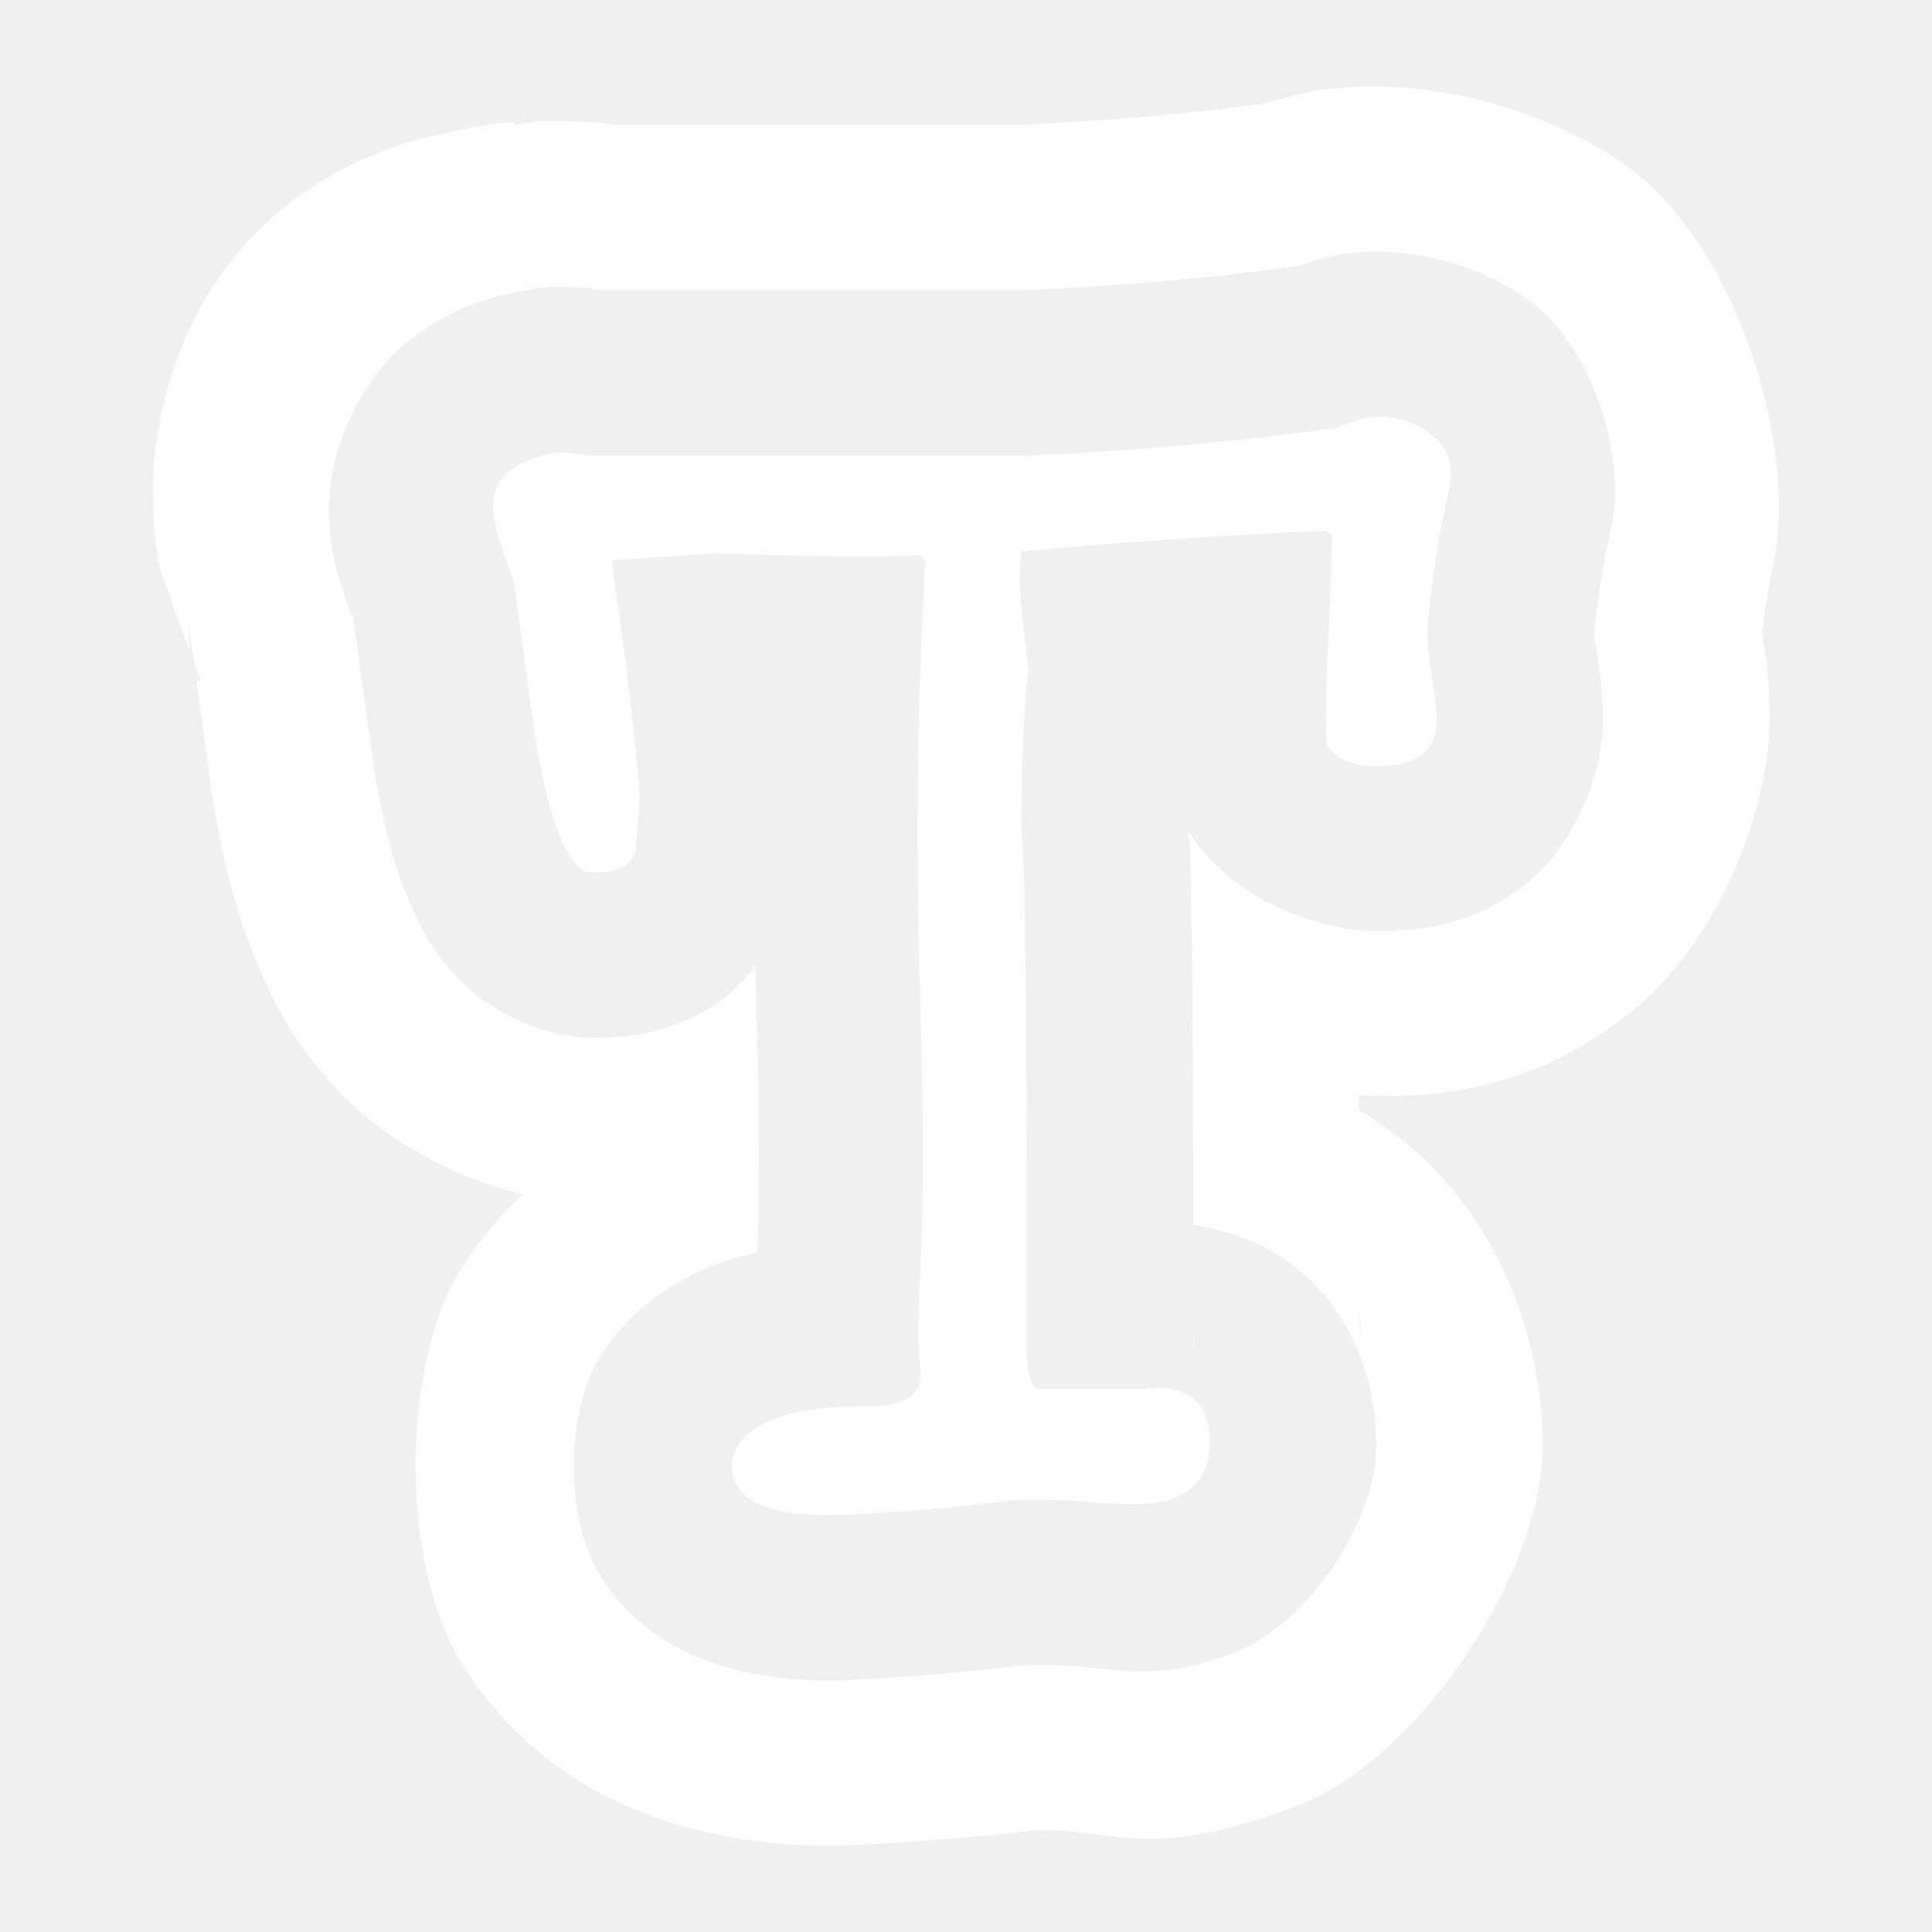
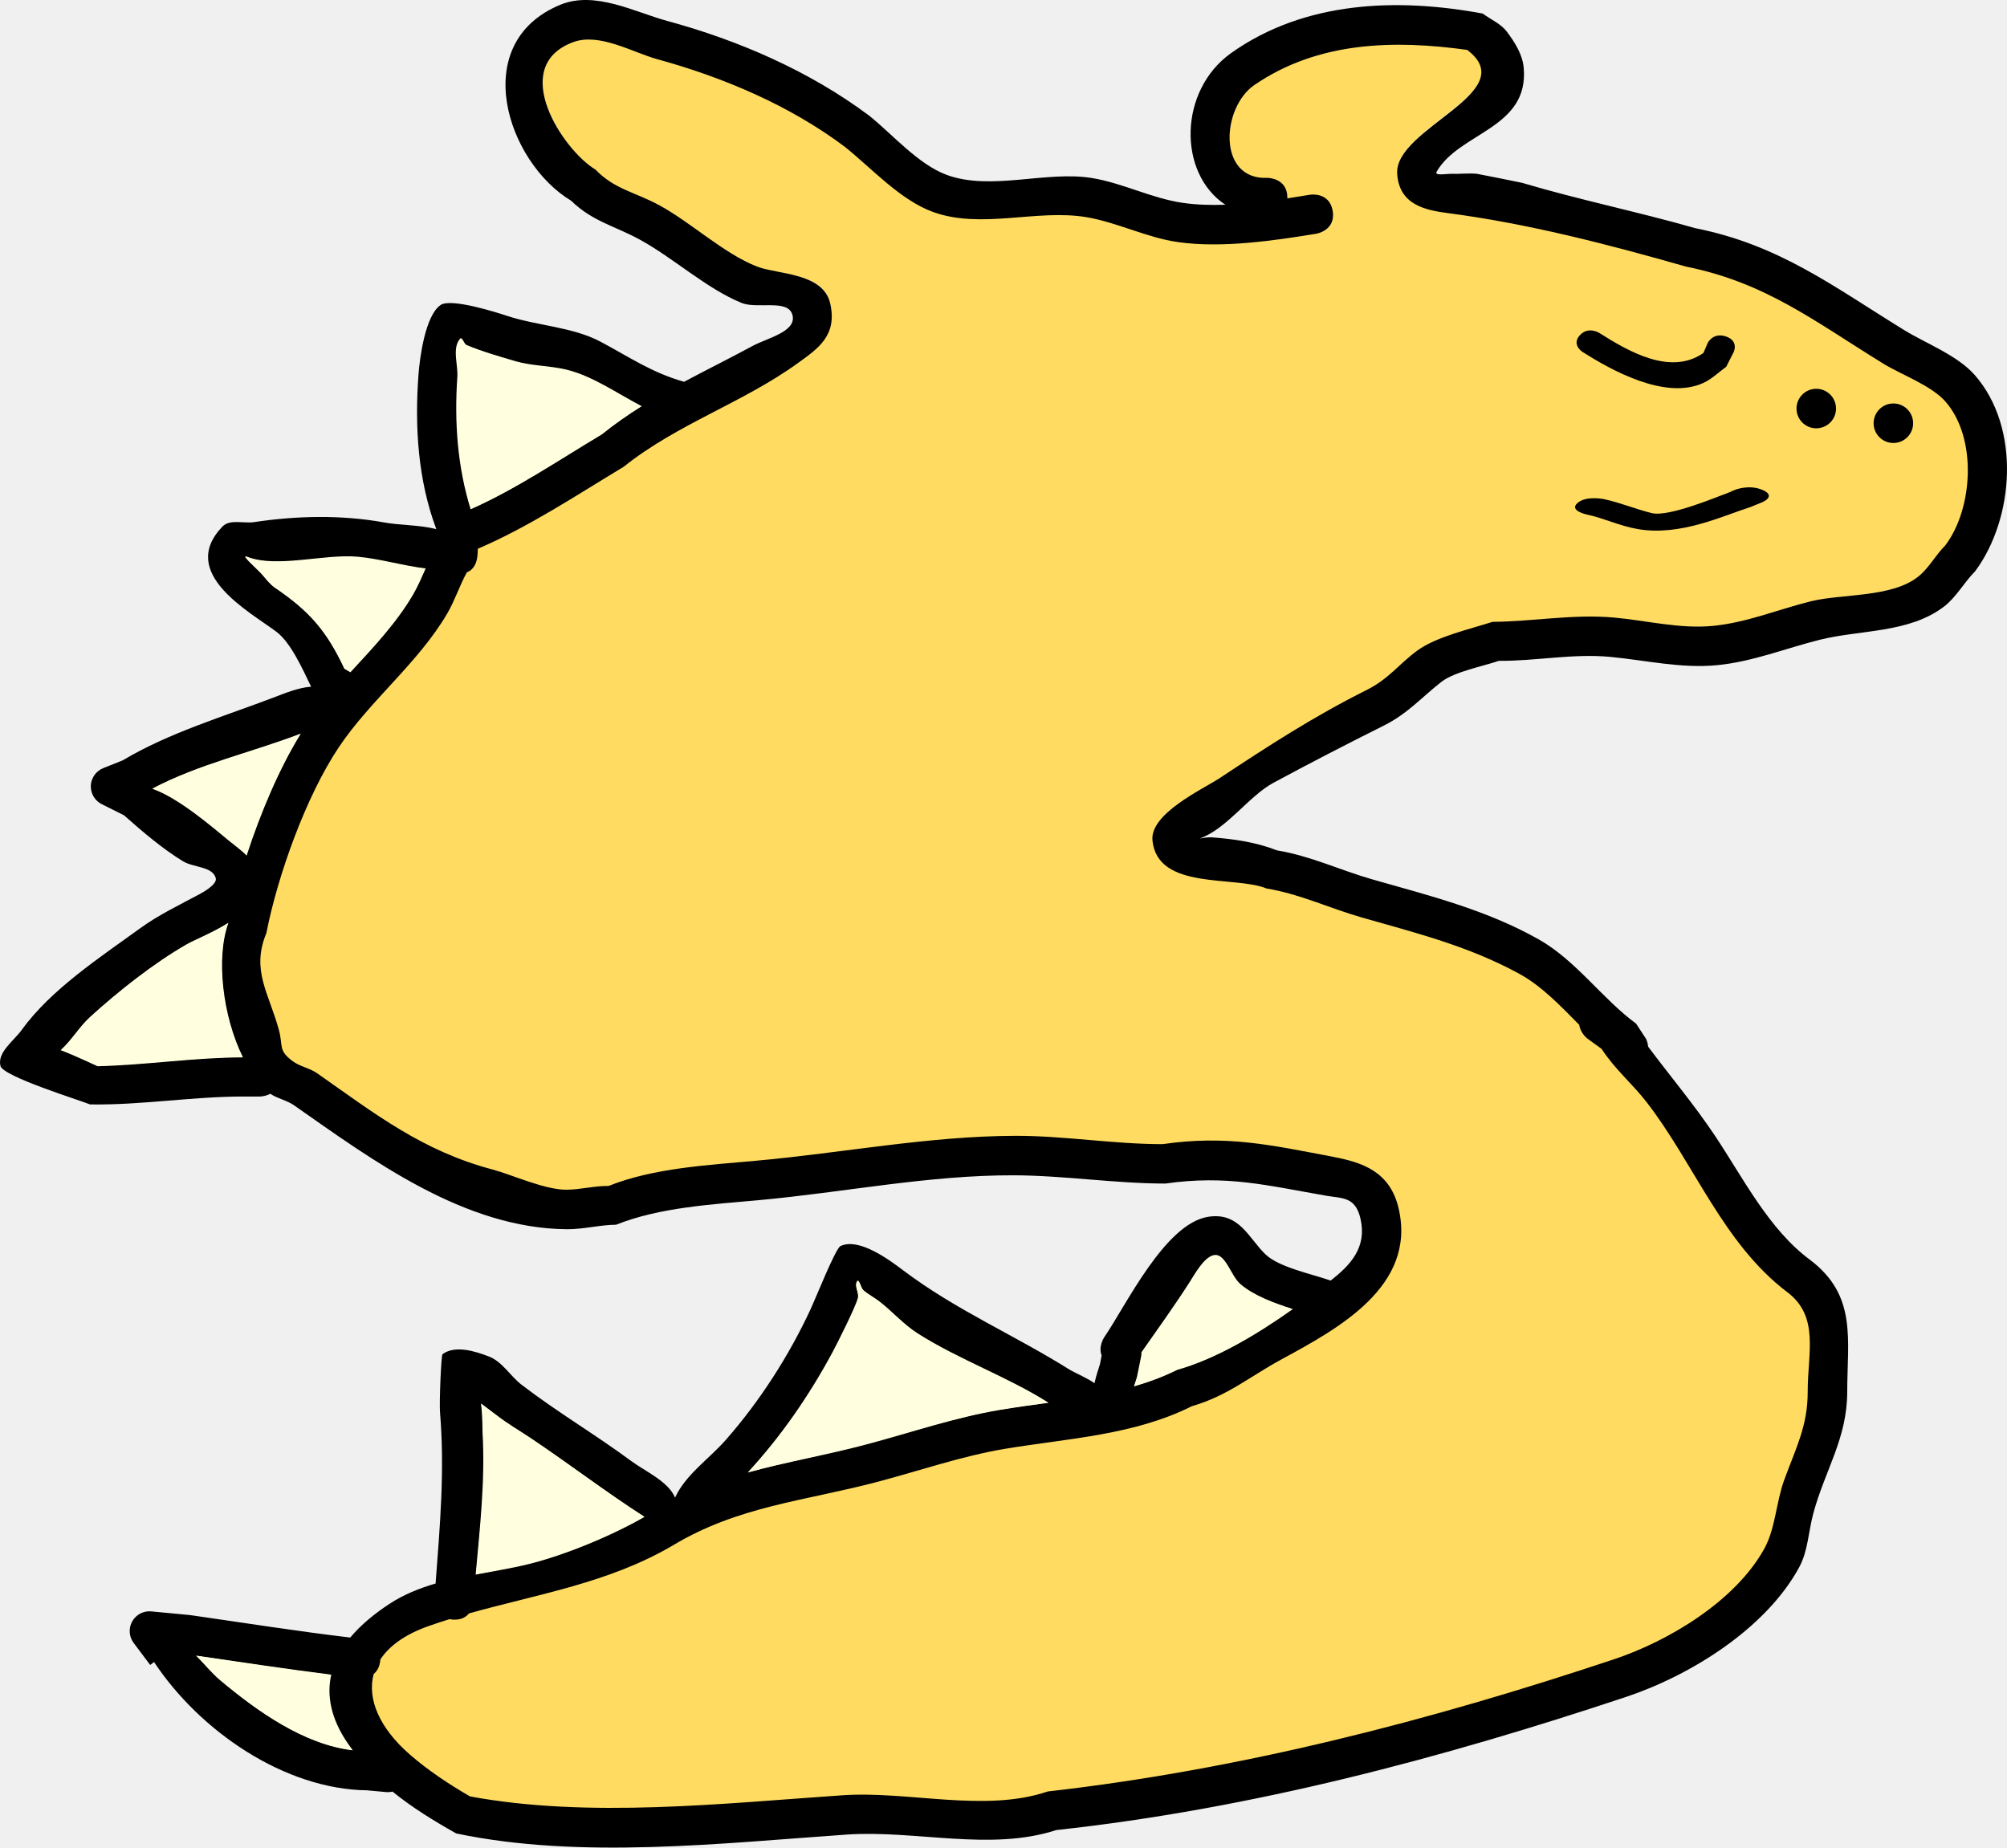
- <svg xmlns="http://www.w3.org/2000/svg" aria-hidden="true" viewBox="0 0 1024 1024" version="1.1" id="svg6">
-   <defs id="defs10" />
-   <path d="m 729.38,45.821 c -6.64,-0.061 -13.104,0.202 -19.327,0.794 l -13.105,1.25 -12.771,3.192 c -5.077,1.269 -10.305,2.617 -15.843,4.214 -40.932,5.202 -83.369,8.9 -127.471,10.895 H 326.052 c -5.726,-0.927 -12.097,-1.85 -28.342,-1.85 h -13.743 l -13.575,2.144 c 6.262,-0.989 3.89,-4.957 -42.147,5.833 -23.019,5.394 -65.804,19.719 -101.035,60.287 -0.764,0.88 -1.454,1.796 -2.196,2.688 l -0.128,0.01 0.018,0.127 c -33.35,40.184 -43.781,91.519 -43.781,122.631 0,44.304 6.317,48.776 9.04,57.648 2.723,8.872 4.815,14.392 6.612,19.189 2.66,7.107 3.355,8.891 3.845,10.077 -0.416,-4.125 -0.707,-9.584 -0.909,-15.86 l 1.342,9.848 c 0.533,3.911 1.068,7.703 1.602,11.6 l 1.218,3.658 2.296,5.579 c 0.466,1.133 -0.711,2.769 -2.19,0.373 2.747,20.027 5.496,40.063 8.244,59.758 l 0.484,3.47 0.622,3.447 c 5.332,29.528 10.332,55.329 25.713,89.936 7.69,17.303 17.434,37.948 42.215,63.437 19.166,19.714 54.05,43.099 95.804,52.711 -11.436,10.789 -22.303,23.469 -31.898,38.547 l -0.709,1.114 -0.693,1.124 c -31.195,50.693 -32.634,157.958 3.436,212.064 38.574,57.861 92.493,77.421 127.716,85.427 35.225,8.005 62.063,7.647 88.748,6.165 h 0.091 l 0.091,-0.01 c 31.246,-1.769 59.223,-4.115 85.256,-7.287 7.249,-0.086 12.733,0.093 14.069,0.226 l 0.784,0.078 0.786,0.072 c 31.141,2.831 55.945,12.316 121.259,-12.805 l 3.081,-1.185 3.037,-1.3 c 60.437,-25.902 125.57,-120.359 125.57,-189.647 0,-41.383 -14.375,-110.694 -71.113,-158.473 -8.575,-7.221 -17.369,-13.287 -26.239,-18.557 -0.01,-2.78 -0.026,-5.222 -0.038,-7.925 3.848,0.3 7.555,0.489 10.986,0.489 32.801,0 79.974,-3.796 129.969,-42.029 49.996,-38.231 76.615,-110.974 76.615,-157.159 0,-23.643 -1.894,-33.891 -3.942,-46.702 1.687,-13.587 3.668,-26.054 6.009,-36.3 l -0.359,1.541 C 953.298,242.732 923.488,134.247 864.702,89.957 826.443,61.394 774.039,46.232 729.381,45.821 Z m 0.401,87.553 c 28.14,0.144 59.604,9.59 82.817,27.554 33.381,25.866 49.483,84.306 41.159,119.267 l 0.18,-0.771 c -3.805,16.651 -6.813,35.594 -8.955,56.479 0.047,0.779 0.126,2.356 0.58,4.931 l 0.197,1.112 0.167,1.116 c 2.102,14.02 3.741,22.999 3.741,38.877 0,27.099 -14.618,66.475 -42.235,87.594 -27.616,21.118 -55.132,24.019 -76.771,24.019 -29.411,0 -76.828,-14.951 -100.626,-52.606 1.274,16.333 1.295,32.855 1.682,61.614 0.471,35.052 0.701,82.847 0.701,143.776 v 2.959 c 18.764,2.575 38.938,9.499 57.122,24.812 31.295,26.355 39.946,65.094 39.946,91.486 0,41.424 -35.802,93.427 -72.492,109.152 l -1.517,0.651 -1.543,0.592 c -36.663,14.101 -56.153,9.668 -81.892,7.329 l -0.393,-0.036 -0.392,-0.04 c -6.612,-0.662 -16.838,-0.958 -29.446,-0.57 -24.534,3.114 -51.918,5.547 -83.542,7.336 l -0.045,0.002 -0.046,0.002 c -21.663,1.203 -41.784,1.036 -64.48,-4.123 -22.696,-5.158 -53.123,-16.902 -74.26,-48.606 -20.5,-30.751 -19.78,-88.236 -1.718,-117.588 l 0.346,-0.563 0.355,-0.558 c 19.273,-30.284 48.228,-44.934 71.958,-52.085 3.653,-1.101 7.211,-1.853 10.796,-2.706 1.393,-28.857 1.463,-72.165 -0.26,-128.476 l -0.004,-0.106 -0.002,-0.107 c -0.223,-7.913 -0.27,-15.396 -0.439,-23.177 -7.143,9.066 -15.278,16.913 -23.892,22.081 -25.055,15.033 -45.41,15.945 -61.928,15.945 -30.582,0 -57.488,-16.557 -71.226,-30.688 -13.738,-14.132 -19.9,-26.534 -24.978,-37.96 -10.156,-22.85 -14.892,-44.072 -19.56,-69.93 l -0.311,-1.722 -0.241,-1.736 c -3.711,-26.593 -7.422,-53.492 -11.132,-80.698 l -0.57,-4.187 c 0.056,1.388 0.062,3.482 0.136,4.493 -0.116,-0.354 -0.096,-0.626 -0.243,-0.982 l -1.148,-2.788 -0.955,-2.861 c -5.083,-15.248 -10.042,-27.648 -10.042,-52.655 0,-29.89 17.274,-67.224 41,-86.579 23.725,-19.355 47.084,-25.273 68.049,-28.582 l 6.786,-1.073 h 6.872 c 11.58,0 15.582,0.942 21.631,1.806 0.351,0.05 0.328,0.017 0.639,0.044 h 223.205 c 49.913,-2.213 98.058,-6.492 144.561,-12.661 6.161,-2.122 11.796,-3.592 17.676,-5.062 l 6.385,-1.596 6.551,-0.624 c 3.92,-0.373 7.948,-0.547 12.048,-0.527 z M 457.269,657.597 c -0.438,0.046 -0.703,0.058 -1.267,0.163 0.425,-0.004 0.841,-0.026 1.267,-0.028 z m 263.348,36.704 c 1.362,10.159 0,16.465 0,19.416 z m -88.197,13.355 v 6.165 c 0,1.013 1.261,-0.825 0,-6.165 z" style="color:#000000;fill:#ffffff;stroke-width:1.017;-inkscape-stroke:none" id="path2" />
-   <path fill="#fff" d="m 767.88,260.018 q -7.396,32.354 -11.097,70.26 -0.919,10.166 1.851,25.883 2.776,18.487 2.776,25.883 0,24.033 -31.435,24.033 -20.338,0 -26.809,-12.01 -0.925,-20.338 0.925,-55.468 1.851,-41.607 1.851,-55.468 -0.931,0 -2.776,-1.851 -85.977,3.695 -161.783,11.091 -1.844,12.023 0,29.584 l 3.701,33.286 q -3.701,28.653 -3.701,85.046 2.776,24.033 2.776,206.153 v 67.49 q 0,15.711 4.62,22.182 h 57.318 q 35.13,-4.62 35.13,29.584 0,20.338 -19.412,28.659 -12.016,4.62 -42.526,1.851 -18.487,-1.851 -43.451,-0.931 -34.205,4.626 -83.202,7.402 -49.922,2.77 -61.013,-13.867 -7.396,-11.097 0,-23.114 12.942,-20.338 67.484,-20.338 28.659,0 28.659,-15.711 0,-8.321 -0.925,-15.718 0,-23.114 0.931,-40.675 2.77,-49.928 0,-140.52 -3.701,-131.279 2.77,-235.738 l -2.776,-2.776 q -28.659,1.851 -107.234,-0.925 -3.701,0 -56.393,3.701 12.942,88.741 14.792,126.647 l -1.851,24.964 q -0.932,13.867 -23.114,13.867 -17.562,0 -29.584,-66.565 -5.546,-39.744 -11.091,-80.426 0,-6.471 -6.471,-22.188 -5.546,-16.643 -5.546,-24.964 0,-23.107 35.13,-28.653 2.77,0 9.24,0.925 6.471,0.925 9.247,0.925 h 229.267 q 85.052,-3.701 164.552,-14.792 5.552,-2.776 16.643,-5.552 19.412,-1.844 33.286,9.253 13.861,10.166 9.24,29.578 z" style="fill:#ffffff;stroke-width:6.21" id="path4" />
+ <svg xmlns="http://www.w3.org/2000/svg" version="1.1" width="918.89" height="845.922" viewBox="0,0,918.89,845.922">
+   <g transform="translate(219.4449,242.9612)">
+     <g stroke="none" stroke-miterlimit="10">
+       <g>
+         <path d="M-3.855,17.656c2.521,-2.319 2.891,-5.82 2.9,-9.509c23.415,-10.047 44.81,-24.326 66.824,-37.587c24.602,-19.681 54.734,-29.366 79.878,-47.567c9.076,-6.57 18.081,-12.486 14.825,-27.183c-3.166,-14.294 -23.837,-12.786 -33.288,-16.473c-15.161,-5.916 -30.14,-20.164 -44.757,-28.104c-11.164,-6.064 -20.391,-7.213 -29.155,-16.295c-15.033,-9.02 -40.487,-47.798 -10.496,-58.886c11.926,-4.409 27.35,4.77 38.37,7.792c30.213,8.287 60.775,21.147 86.062,40.161c12.201,9.762 25.354,24.368 40.413,29.811c22.151,8.006 47.686,-1.481 70.287,2.359c14.214,2.415 27.573,9.371 41.961,11.413c19.882,2.822 43.701,-0.608 63.408,-3.842c0,0 8.751,-0.91 7.264,-9.834c-1.487,-8.924 -10.402,-7.434 -10.402,-7.434c-3.322,0.563 -6.784,1.138 -10.347,1.681c0.003,-0.115 0.005,-0.231 0.005,-0.349c0,-9.048 -9.038,-9.046 -9.038,-9.046c-23.16,1.074 -20.987,-32.765 -5.991,-43.065c29.232,-20.079 64.213,-20.731 97.54,-16.092c25.693,19.388 -33.421,35.764 -32.064,56.701c0.93,14.352 13.122,16.701 23.355,18.04c36.471,4.773 73.254,14.318 108.954,24.518c36.615,7.351 59.091,25.222 90.457,44.522c7.925,4.876 21.946,9.955 28.429,17.367c14.683,16.789 12.595,49.223 -0.097,65.894c-4.416,4.416 -7.394,10.251 -12.251,14.177c-12.155,9.825 -35.516,8.06 -50.048,11.691c-14.843,3.708 -28.971,9.64 -44.325,11.189c-15.338,1.547 -30.583,-2.428 -45.671,-3.774c-18.647,-1.663 -36.971,1.87 -55.483,2.002c-10.051,3.259 -25.715,6.792 -34.422,13.155c-8.381,6.125 -13.076,13.017 -23.197,18.066c-24.3,12.122 -45.219,25.815 -67.37,40.464c-7.483,4.948 -31.556,15.574 -30.346,27.921c2.255,23.006 37.922,16.244 52.346,22.21c15.511,2.585 28.738,9.082 43.673,13.35c24.882,7.11 48.872,13.143 72.057,25.802c10.327,5.638 18.905,14.741 27.505,23.446c0.472,3.836 3.771,6.318 3.771,6.318l6.45,4.679c6.173,9.467 14.032,15.944 20.506,24.283c21.797,28.078 34.966,64.653 64.153,86.931c15.262,11.184 9.618,28.109 9.657,45.949c0.035,15.666 -5.56,25.978 -10.858,40.582c-3.534,9.74 -4.014,22.074 -8.96,31.082c-13.238,24.108 -43.919,42.488 -69.01,50.843c-84.109,28.053 -170.697,50.489 -259.393,60.556c-28.775,9.777 -63.732,-0.342 -93.952,1.719c-54.732,3.733 -116.306,10.558 -170.705,0.485c-9.753,-5.661 -19.105,-11.833 -27.64,-19.26c-23.968,-20.856 -24.304,-47.407 8.996,-59.169c37.214,-13.145 76.806,-16.446 111.617,-36.837c30.275,-18.28 60.699,-20.477 94.302,-29.388c19.039,-5.049 38.371,-11.77 57.877,-15.028c28.677,-4.789 58.851,-6.171 85.458,-19.517c16.317,-4.71 26.381,-13.487 40.886,-21.37c25.77,-14.005 61.965,-33.359 53.626,-69.137c-3.901,-16.737 -15.883,-20.559 -29.635,-23.171c-28.496,-5.412 -48.827,-9.955 -78.18,-5.715c-22.362,0.013 -45.353,-3.895 -67.573,-3.835c-39.739,0.107 -79.148,7.72 -118.92,11.31c-22.051,1.991 -46.952,3.304 -67.435,11.497c-6.417,-0.072 -12.761,1.655 -19.178,1.728c-10,0.115 -25.206,-6.948 -33.895,-9.245c-32.331,-8.551 -53.997,-25.655 -80.458,-44.185c-3.344,-2.341 -7.692,-3 -10.995,-5.398c-6.927,-5.029 -4.488,-6.999 -6.439,-14.285c-4.514,-16.86 -12.887,-27.38 -5.77,-44.5c5.11,-26.168 18.074,-62.525 33.065,-85.007c14.371,-21.553 36.456,-38.749 49.737,-61.396c3.532,-6.023 5.674,-12.847 9.046,-18.94c0.754,-0.277 1.456,-0.688 2.086,-1.268z" fill="#ffdc61" stroke-width="0.25" />
+         <path d="M570.766,-88.919c5.975,2.015 3.585,7.053 3.585,7.053l-3.469,6.867c-3.511,2.466 -6.51,5.572 -10.532,7.399c-17.548,7.974 -42.322,-6.044 -55.251,-14.219c0,0 -5.148,-3.256 -1.287,-7.597c3.861,-4.341 9.009,-1.085 9.009,-1.085c13.078,8.273 32.528,19.753 47.65,9.123l1.932,-4.519c0,0 2.39,-5.038 8.364,-3.023z" fill="#000000" stroke-width="0.5" />
+         <path d="M587.691,-18.561c6.267,2.821 -0.258,5.53 -0.258,5.53l-5.35,2.181c-13.053,4.231 -32.393,13.4 -51.465,10.166c-8.818,-1.495 -15.256,-4.933 -23.75,-6.745c0,0 -8.092,-1.749 -4.046,-5.247c4.046,-3.498 12.139,-1.749 12.139,-1.749c7.839,1.713 14.204,4.494 21.818,6.387c7.963,1.98 31.065,-7.972 34.448,-9.069l3.672,-1.565c0,0 6.525,-2.709 12.793,0.112z" fill="#000000" stroke-width="0.5" />
+         <path d="M-42.567,577.557l-8.836,-0.813c-37.584,-0.462 -76.388,-26.878 -97.502,-58.73l-1.775,1.331l-7.509,-10.012c-1.169,-1.524 -1.864,-3.432 -1.864,-5.502c0,-4.997 4.051,-9.048 9.048,-9.048c0.329,0 0.654,0.018 0.975,0.052l17.533,1.67l-0.004,0.046l0.216,-0.023c24.354,3.478 48.761,7.382 73.201,10.262c4.754,-5.686 10.987,-10.872 18.13,-15.53c6.376,-4.158 13.495,-7.022 20.944,-9.207c1.983,-26.395 4.244,-51.724 2.021,-78.386c-0.372,-4.468 0.526,-26.162 1.143,-26.612c5.737,-4.185 14.651,-1.485 21.275,1.074c6.133,2.369 9.701,8.9 14.913,12.907c16.078,12.364 33.837,22.826 50.185,34.919c6.529,4.83 16.829,9.22 20.117,16.738c4.84,-10.526 15.488,-17.612 23.133,-26.303c15.639,-17.778 29.006,-38.618 38.978,-60.083c2.201,-4.738 11.342,-27.684 13.591,-28.748c8.465,-4.007 22.286,6.247 28.654,11.055c24.339,18.377 50.985,29.629 76.533,45.69c2.75,1.572 8.143,3.846 11.128,6.051c0.628,-2.985 1.837,-6.713 2.508,-8.729l0.757,-3.978c-1.635,-4.231 1.211,-8.372 1.211,-8.372c9.922,-14.43 27.764,-52.061 47.62,-55.132c14.308,-2.213 18.496,9.857 26.208,17.224c6.194,5.918 20.649,8.79 29.806,11.982c9.163,-7.114 16.649,-15.195 13.694,-28.239c-2.319,-10.237 -8.274,-9.322 -15.514,-10.573c-27.562,-4.762 -45.566,-9.605 -73.857,-5.602c-23.043,-0.011 -46.442,-3.706 -69.325,-3.781c-38.958,-0.127 -77.634,7.797 -116.642,11.367c-21.515,1.969 -45.527,3.275 -65.489,11.26c-7.563,0.074 -15.033,2.126 -22.597,2.062c-46.941,-0.396 -88.935,-31.6 -124.908,-56.77c-3.276,-2.292 -7.547,-3.005 -10.814,-5.253c-2.344,1.265 -4.781,1.265 -4.781,1.265l-0,-0h-7.595c-23.611,0 -46.489,3.999 -70.172,3.613c-4.612,-1.916 -39.833,-12.75 -41.017,-17.633c-1.518,-6.258 6.091,-11.391 9.857,-16.614c13.221,-18.341 35.984,-33.256 54.221,-46.474c8.452,-6.126 17.973,-10.635 27.165,-15.582c0.966,-0.52 8.153,-4.369 7.343,-7.313c-1.484,-5.398 -10.151,-4.771 -14.938,-7.673c-9.081,-5.505 -18.312,-13.303 -27.067,-21.088l-10.021,-5.01c-3.06,-1.451 -5.177,-4.568 -5.177,-8.18c0,-3.884 2.447,-7.196 5.883,-8.479l8.794,-3.518c21.12,-12.634 46.502,-20.145 69.281,-28.839c4.718,-1.801 11.236,-4.49 16.905,-4.848c-4.083,-8.48 -9.374,-20.3 -15.968,-25.216c-12.525,-9.338 -45.094,-26.867 -24.622,-48.12c3.382,-3.511 9.664,-1.29 14.483,-2.02c19.418,-2.941 39.981,-3.38 59.338,0.117c7.956,1.437 16.288,1.095 24.089,3.096c-8.383,-22.293 -9.95,-46.867 -8.163,-70.785c0.575,-7.7 3.115,-27.141 10.18,-31.867c4.79,-3.204 25.681,3.442 30.252,4.96c13.977,4.642 30.049,5.013 43.057,11.946c13.286,7.081 23.338,14.104 38.104,18.283c10.42,-5.557 21.001,-10.792 31.318,-16.384c6.762,-3.665 20.068,-6.478 18.36,-13.978c-1.783,-7.835 -15.963,-2.74 -23.404,-5.772c-15.909,-6.482 -31.089,-20.497 -46.363,-28.867c-11.867,-6.503 -21.721,-8.306 -31.593,-17.888c-29.463,-17.678 -47.299,-72.203 -5.022,-89.718c15.907,-6.59 34.152,3.367 48.987,7.388c32.591,8.834 65.202,22.968 92.457,43.363c10.618,8.493 22.461,22.336 35.559,27.142c20.23,7.424 45.484,-2.016 66.482,1.429c14.128,2.318 27.402,9.326 41.622,11.372c6.11,0.879 12.687,1.084 19.41,0.852c-21.87,-14.501 -21.384,-52.388 2.675,-69.464c33.8,-23.99 76.378,-25.29 115.176,-18.066c3.661,2.739 8.221,4.572 10.982,8.217c3.68,4.858 7.225,10.478 7.775,16.548c2.53,27.958 -29.521,29.546 -39.862,47.642c-1.176,2.058 4.677,0.879 7.045,0.956c3.795,0.123 7.611,-0.353 11.392,0c0.536,0.05 20.12,3.964 20.673,4.128c26.209,7.807 52.905,13.224 79.299,20.765c38.482,7.665 62.878,26.489 95.661,46.665c10.002,6.156 24.365,11.511 32.341,20.624c21.12,24.129 18.058,65.666 0.116,89.834c-5.099,5.099 -8.583,11.85 -14.329,16.208c-16.041,12.169 -38.181,10.471 -56.829,15.137c-15.677,3.923 -30.57,9.991 -46.809,11.603c-16.614,1.649 -32.927,-2.283 -49.25,-3.797c-17.071,-1.584 -33.885,1.962 -50.823,1.826c-7.194,2.486 -20.271,4.936 -26.325,9.643c-8.768,6.816 -15.373,14.503 -26.166,19.911c-17.122,8.579 -34.09,17.29 -50.852,26.364c-11.043,5.978 -21.543,21.279 -33.65,25.425c1.985,-0.347 4.198,-0.639 5.426,-0.545c10.473,0.8 20.246,2.189 30.027,5.987c15.501,2.584 28.767,9.033 43.675,13.292c26.064,7.446 51.919,13.835 76.039,27.406c17.106,9.624 29.194,27.285 44.666,38.623l4.563,6.989c0,0 0.76,1.52 0.963,3.573c10.232,13.708 20.968,26.355 30.731,40.994c12.744,19.109 24.658,42.87 43.489,56.67c21.421,16.35 16.959,35.869 16.91,60.401c-0.043,21.384 -10.112,35.642 -15.524,55.601c-2.225,8.204 -2.405,17.199 -6.461,24.67c-15.279,28.143 -49.844,49.547 -79.135,59.322c-84.562,28.171 -171.81,51.324 -261.041,61.012c-30.082,9.85 -64.594,-0.115 -95.984,2.065c-57.174,3.972 -122.165,11.39 -178.744,-0.53c-10.266,-5.797 -20.028,-11.766 -29.114,-19.131c-1.607,0.321 -2.852,0.207 -2.852,0.207zM-45.362,517.438c-0.326,2.938 -1.506,4.809 -2.947,5.998c-3.242,11.603 2.886,25.065 16.43,36.851c8.535,7.427 17.871,13.586 27.624,19.248c54.399,10.073 115.884,3.203 170.615,-0.53c30.22,-2.061 65.11,8.045 93.885,-1.732c88.696,-10.067 175.092,-32.451 259.2,-60.504c25.092,-8.355 55.724,-26.695 68.962,-50.802c4.946,-9.008 5.412,-21.326 8.946,-31.066c5.298,-14.604 10.875,-24.892 10.84,-40.558c-0.039,-17.841 5.59,-34.741 -9.672,-45.925c-29.187,-22.278 -42.377,-58.804 -64.174,-86.882c-6.474,-8.339 -14.339,-14.796 -20.512,-24.263l-6.451,-4.676c0,0 -3.3,-2.475 -3.772,-6.311c-8.6,-8.705 -17.182,-17.78 -27.509,-23.419c-23.185,-12.659 -47.177,-18.647 -72.059,-25.757c-14.934,-4.268 -28.154,-10.704 -43.665,-13.289c-14.424,-5.966 -49.923,1.002 -52.178,-22.004c-1.21,-12.347 23.166,-23.491 30.649,-28.439c22.151,-14.649 43.114,-28.303 67.414,-40.424c10.121,-5.049 14.819,-11.938 23.2,-18.063c8.707,-6.363 24.382,-9.883 34.433,-13.142c18.512,-0.132 36.857,-3.635 55.504,-1.971c15.088,1.346 30.346,5.344 45.684,3.797c15.354,-1.549 29.485,-7.474 44.328,-11.181c14.532,-3.63 37.343,-1.62 49.498,-11.444c4.856,-3.925 7.837,-9.756 12.253,-14.171c12.692,-16.671 14.8,-49.07 0.116,-65.859c-6.482,-7.412 -20.492,-12.474 -28.417,-17.35c-31.366,-19.3 -53.795,-37.121 -90.411,-44.472c-35.7,-10.2 -72.413,-19.699 -108.884,-24.472c-10.233,-1.339 -22.404,-3.679 -23.334,-18.031c-1.356,-20.937 57.751,-37.315 32.058,-56.704c-33.328,-4.639 -68.245,-3.969 -97.477,16.11c-14.996,10.3 -17.058,43.546 6.102,42.472c0,0 9.048,0 9.048,9.048c0,0.118 -0.002,0.234 -0.005,0.349c3.563,-0.543 7.033,-1.116 10.355,-1.679c0,0 8.924,-1.487 10.412,7.437c1.487,8.924 -7.437,10.412 -7.437,10.412c-19.707,3.234 -43.469,6.675 -63.351,3.853c-14.387,-2.042 -27.706,-8.996 -41.921,-11.412c-22.601,-3.84 -48.073,5.637 -70.224,-2.368c-15.059,-5.443 -28.188,-20.057 -40.389,-29.818c-25.287,-19.014 -55.807,-31.892 -86.02,-40.179c-11.02,-3.022 -26.427,-12.211 -38.353,-7.802c-29.991,11.088 -4.865,49.36 10.168,58.38c8.764,9.082 18,10.224 29.165,16.288c14.617,7.94 29.613,22.178 44.774,28.093c9.451,3.688 30.391,2.719 33.557,17.012c3.256,14.697 -5.727,20.602 -14.803,27.172c-25.144,18.201 -55.204,27.829 -79.806,47.51c-22.015,13.261 -43.37,27.488 -66.785,37.534c-0.009,3.689 -0.375,7.183 -2.896,9.502h0c-0.631,0.58 -1.331,0.99 -2.085,1.267c-3.372,6.094 -5.506,12.901 -9.037,18.924c-13.281,22.647 -35.346,39.783 -49.717,61.336c-14.99,22.482 -27.947,58.769 -33.057,84.937c-7.116,17.121 1.254,27.606 5.768,44.466c1.95,7.285 -0.49,9.244 6.437,14.273c3.303,2.398 7.651,3.051 10.994,5.392c26.461,18.53 48.111,35.579 80.442,44.13c8.689,2.298 23.885,9.339 33.886,9.225c6.417,-0.074 12.757,-1.808 19.175,-1.735c20.483,-8.193 45.368,-9.534 67.419,-11.525c39.772,-3.59 79.057,-11.31 118.795,-11.417c22.22,-0.06 45.019,3.827 67.381,3.814c29.353,-4.239 49.543,0.378 78.038,5.79c13.751,2.612 26.154,6.867 30.054,23.604c8.339,35.778 -27.962,55.201 -53.731,69.206c-14.505,7.883 -24.629,16.676 -40.946,21.387c-26.607,13.346 -56.89,14.726 -85.567,19.515c-19.506,3.257 -38.894,9.961 -57.933,15.01c-33.603,8.912 -64.085,11.077 -94.359,29.357c-29.067,17.027 -61.492,22.117 -93.066,30.985c-1.414,1.713 -3.711,3.094 -7.435,2.828c-0.531,-0.038 -1.029,-0.105 -1.496,-0.197c-3.234,1.002 -6.454,2.06 -9.657,3.192c-10.796,3.813 -18.013,9.134 -22.022,15.295c-0.012,0.19 -0.03,0.383 -0.052,0.58zM-129.436,515.215c3.649,3.572 7.059,7.876 11.13,11.285c16.622,13.916 37.728,29.121 60.109,31.77c-0.793,-1.045 -1.54,-2.073 -2.227,-3.071c-7.818,-11.349 -9.796,-21.802 -7.626,-31.274c-20.49,-2.57 -40.956,-5.749 -61.386,-8.709zM348.244,345.157c-4.544,-3.931 -6.729,-14.858 -12.453,-13.032c-4.274,1.364 -8.083,8.523 -10.246,11.917c-6.98,10.951 -14.671,21.373 -22.097,32.019c-0,1.074 -0.145,1.796 -0.145,1.796l-1.969,9.491c-0.361,1.081 -0.823,2.568 -1.375,4.279c6.726,-1.973 13.319,-4.435 19.705,-7.618c17.951,-5.073 36.133,-15.973 52.491,-27.55c-8.75,-2.853 -17.804,-6.019 -23.911,-11.303zM200.588,367.811c-6.444,-4.1 -11.464,-10.112 -17.515,-14.772c-2.33,-1.794 -5.018,-3.128 -7.191,-5.108c-1.207,-1.099 -1.909,-5.366 -2.815,-4.008c-1.414,2.122 1,5.163 0.393,7.64c-1.014,4.139 -9.487,21.019 -11.425,24.622c-10.85,20.17 -23.741,38.461 -38.862,54.881c17.738,-4.893 35.918,-8.061 55.189,-13.229c19.621,-5.262 39.657,-12.02 59.785,-15.369c7.326,-1.219 14.745,-2.199 22.17,-3.224c-18.744,-11.894 -40.85,-19.421 -59.729,-31.433zM23.79,415.797c-5.183,-3.475 -10.611,-6.614 -15.531,-10.453c-1.793,-1.399 -4.616,-3.402 -7.283,-5.505c0.766,5.81 0.692,12.272 0.756,13.376c1.26,21.749 -1.253,43.045 -3.182,64.538c8.215,-1.58 16.426,-2.953 24.135,-4.857c16.385,-4.048 37.439,-12.664 52.674,-21.45c-17.583,-11.291 -34.121,-23.948 -51.57,-35.648zM39.601,-73.49c-7.571,-1.803 -15.565,-1.65 -23.026,-3.866c-7.527,-2.235 -15.099,-4.434 -22.338,-7.474c-1.236,-0.519 -1.954,-3.889 -2.821,-2.866c-3.779,4.462 -0.818,11.665 -1.212,17.499c-1.419,20.994 0.044,40.72 6.02,60.185c20.751,-9.194 39.889,-22.342 59.535,-34.078c5.858,-4.686 11.993,-8.907 18.299,-12.83c-11.541,-6.03 -22.387,-13.696 -34.457,-16.57zM-55.787,12.214c-15.338,-1.394 -36.707,5.234 -50.333,-0.108c-3.326,-1.304 4.618,5.452 6.957,8.153c1.833,2.117 3.572,4.418 5.888,5.991c15.444,10.489 23.331,19.23 31.457,36.685l2.722,1.633c10.375,-11.241 21.032,-22.37 28.575,-35.381c2.181,-3.762 3.917,-7.773 5.704,-11.753c-10.438,-1.223 -20.566,-4.274 -30.97,-5.22zM-149.469,118.154c12.157,4.209 27.685,17.658 35.308,23.915c2.445,2.007 5.304,4.045 7.53,6.424c6.357,-19.554 14.982,-39.782 24.687,-55.388c-22.243,8.543 -46.252,13.8 -67.526,25.049zM-133.896,189.513c-15.065,8.574 -31.21,21.381 -44.076,33.093c-4.92,4.478 -8.523,10.697 -13.425,15.094c6.394,2.44 14.53,6.263 16.805,7.275c22.245,-0.536 43.879,-3.941 66.127,-3.982c-9.302,-18.826 -12.425,-45.297 -6.608,-61.243c-6.575,4.212 -15.596,7.925 -18.823,9.762z" fill="#000000" stroke-width="0.5" />
+         <path d="M372.453,356.416c-16.357,11.577 -35.017,22.764 -52.968,27.837c-6.387,3.184 -13.033,5.594 -19.759,7.567c0.552,-1.71 1.004,-3.211 1.365,-4.292l1.942,-9.537c0,0 0.139,-0.734 0.139,-1.808c7.426,-10.646 15.24,-21.449 22.219,-32.4c2.163,-3.393 6.123,-10.595 10.397,-11.959c5.724,-1.827 8.09,9.159 12.634,13.09c6.107,5.284 15.281,8.649 24.031,11.502z" fill="#fffede" stroke-width="0.5" />
+         <path d="M260.614,399.296c-7.425,1.025 -14.854,2.047 -22.18,3.266c-20.128,3.349 -40.573,10.289 -60.194,15.552c-19.271,5.169 -37.584,8.222 -55.322,13.115c15.121,-16.42 27.984,-34.979 38.834,-55.149c1.938,-3.603 10.556,-20.645 11.57,-24.784c0.607,-2.477 -1.79,-5.527 -0.375,-7.648c0.905,-1.358 1.615,2.905 2.821,4.005c2.174,1.98 4.901,3.301 7.23,5.095c6.051,4.66 11.27,10.689 17.713,14.789c18.879,12.012 41.158,19.865 59.902,31.76z" fill="#fffede" stroke-width="0.5" />
+         <path d="M75.646,451.54c-15.235,8.786 -36.691,17.587 -53.077,21.634c-7.709,1.904 -16.015,3.213 -24.23,4.794c1.929,-21.493 4.409,-43.181 3.149,-64.93c-0.064,-1.103 0.05,-7.61 -0.717,-13.42c2.667,2.103 5.499,4.098 7.292,5.497c4.92,3.839 10.394,6.945 15.577,10.42c17.448,11.7 34.423,24.713 52.006,36.004z" fill="#fffede" stroke-width="0.5" />
+         <path d="M-67.78,523.79c-2.17,9.473 -0.198,20.205 7.62,31.555c0.688,0.998 1.429,2.037 2.222,3.082c-22.38,-2.649 -44.023,-18.126 -60.645,-32.043c-4.071,-3.408 -7.461,-7.752 -11.11,-11.324c20.43,2.96 41.424,6.161 61.914,8.731z" fill="#fffede" stroke-width="0.5" />
+         <path d="M-133.723,189.266c3.228,-1.837 12.295,-5.51 18.87,-9.721c-5.817,15.946 -2.665,42.794 6.636,61.62c-22.248,0.041 -44.313,3.515 -66.557,4.051c-2.276,-1.012 -10.487,-4.918 -16.881,-7.358c4.903,-4.398 8.48,-10.67 13.399,-15.148c12.866,-11.712 29.467,-24.869 44.532,-33.443z" fill="#fffede" stroke-width="0.25" />
+         <path d="M-81.709,92.914c-9.706,15.606 -18.47,36.312 -24.827,55.866c-2.227,-2.379 -5.157,-4.403 -7.602,-6.41c-7.624,-6.258 -23.474,-20.031 -35.631,-24.24c21.275,-11.249 45.817,-16.674 68.06,-25.217z" fill="#fffede" stroke-width="0.25" />
+         <path d="M-55.678,11.933c10.403,0.946 20.692,4.142 31.13,5.364c-1.787,3.98 -3.5,8.052 -5.681,11.814c-7.543,13.011 -18.417,24.507 -28.792,35.748l-2.748,-1.627c-8.126,-17.455 -16.338,-26.614 -31.782,-37.103c-2.316,-1.573 -4.044,-3.897 -5.877,-6.013c-2.338,-2.701 -10.271,-9.477 -6.944,-8.174c13.626,5.342 35.357,-1.403 50.695,-0.009z" fill="#fffede" stroke-width="0.25" />
+         <path d="M39.693,-73.777c12.07,2.874 23.121,10.771 34.661,16.801c-6.306,3.923 -12.441,8.259 -18.299,12.945c-19.646,11.735 -39.282,25.047 -60.033,34.241c-5.977,-19.465 -7.505,-39.551 -6.086,-60.545c0.394,-5.834 -2.515,-13.109 1.263,-17.571c0.866,-1.023 1.584,2.348 2.82,2.867c7.239,3.04 14.887,5.182 22.414,7.417c7.461,2.215 15.689,2.042 23.26,3.844z" fill="#fffede" stroke-width="0.25" />
+         <path d="M638.373,-49.183c0,-4.997 4.051,-9.048 9.048,-9.048c4.997,0 9.048,4.051 9.048,9.048c0,4.997 -4.051,9.048 -9.048,9.048c-4.997,0 -9.048,-4.051 -9.048,-9.048z" fill="#000000" stroke-width="0.5" />
+         <path d="M603.074,-55.907c0,-4.997 4.051,-9.048 9.048,-9.048c4.997,0 9.048,4.051 9.048,9.048c0,4.997 -4.051,9.048 -9.048,9.048c-4.997,0 -9.048,-4.051 -9.048,-9.048z" fill="#000000" stroke-width="0.5" />
+       </g>
+     </g>
+   </g>
</svg>
